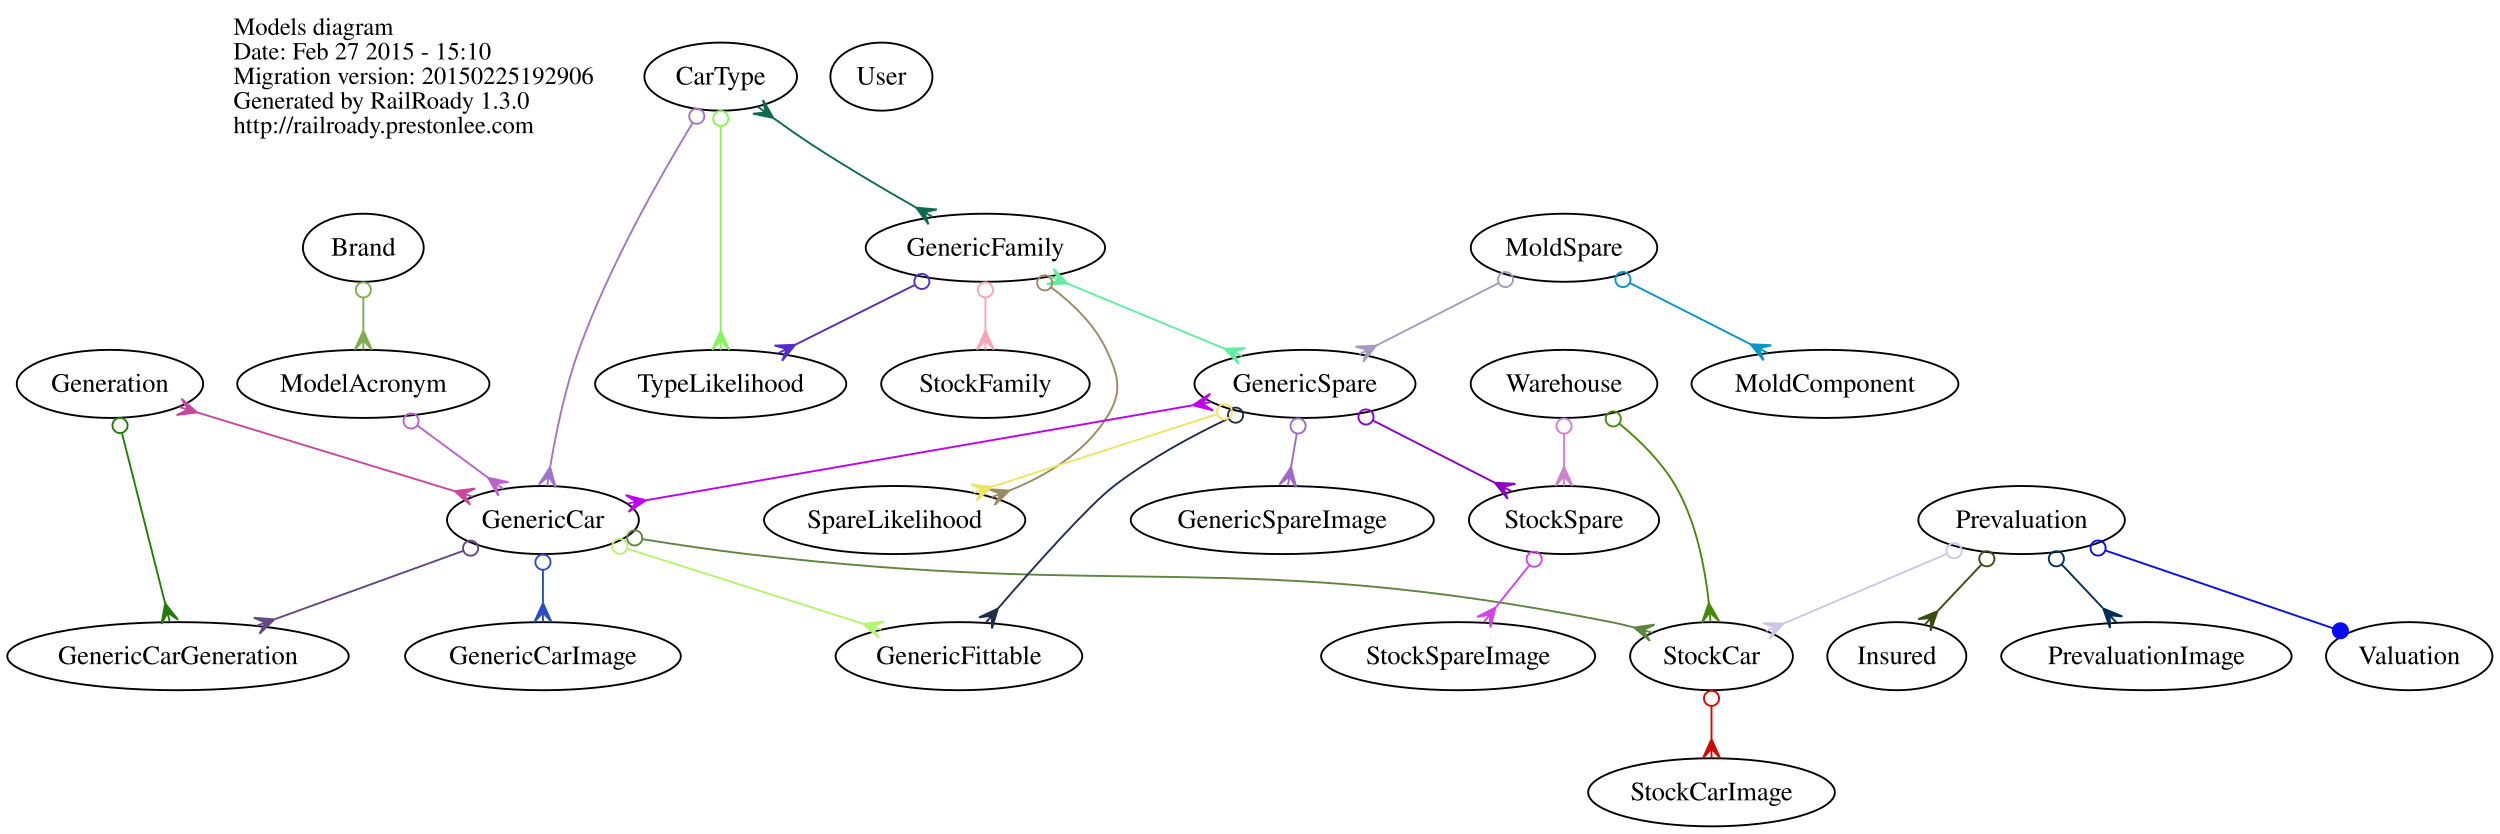
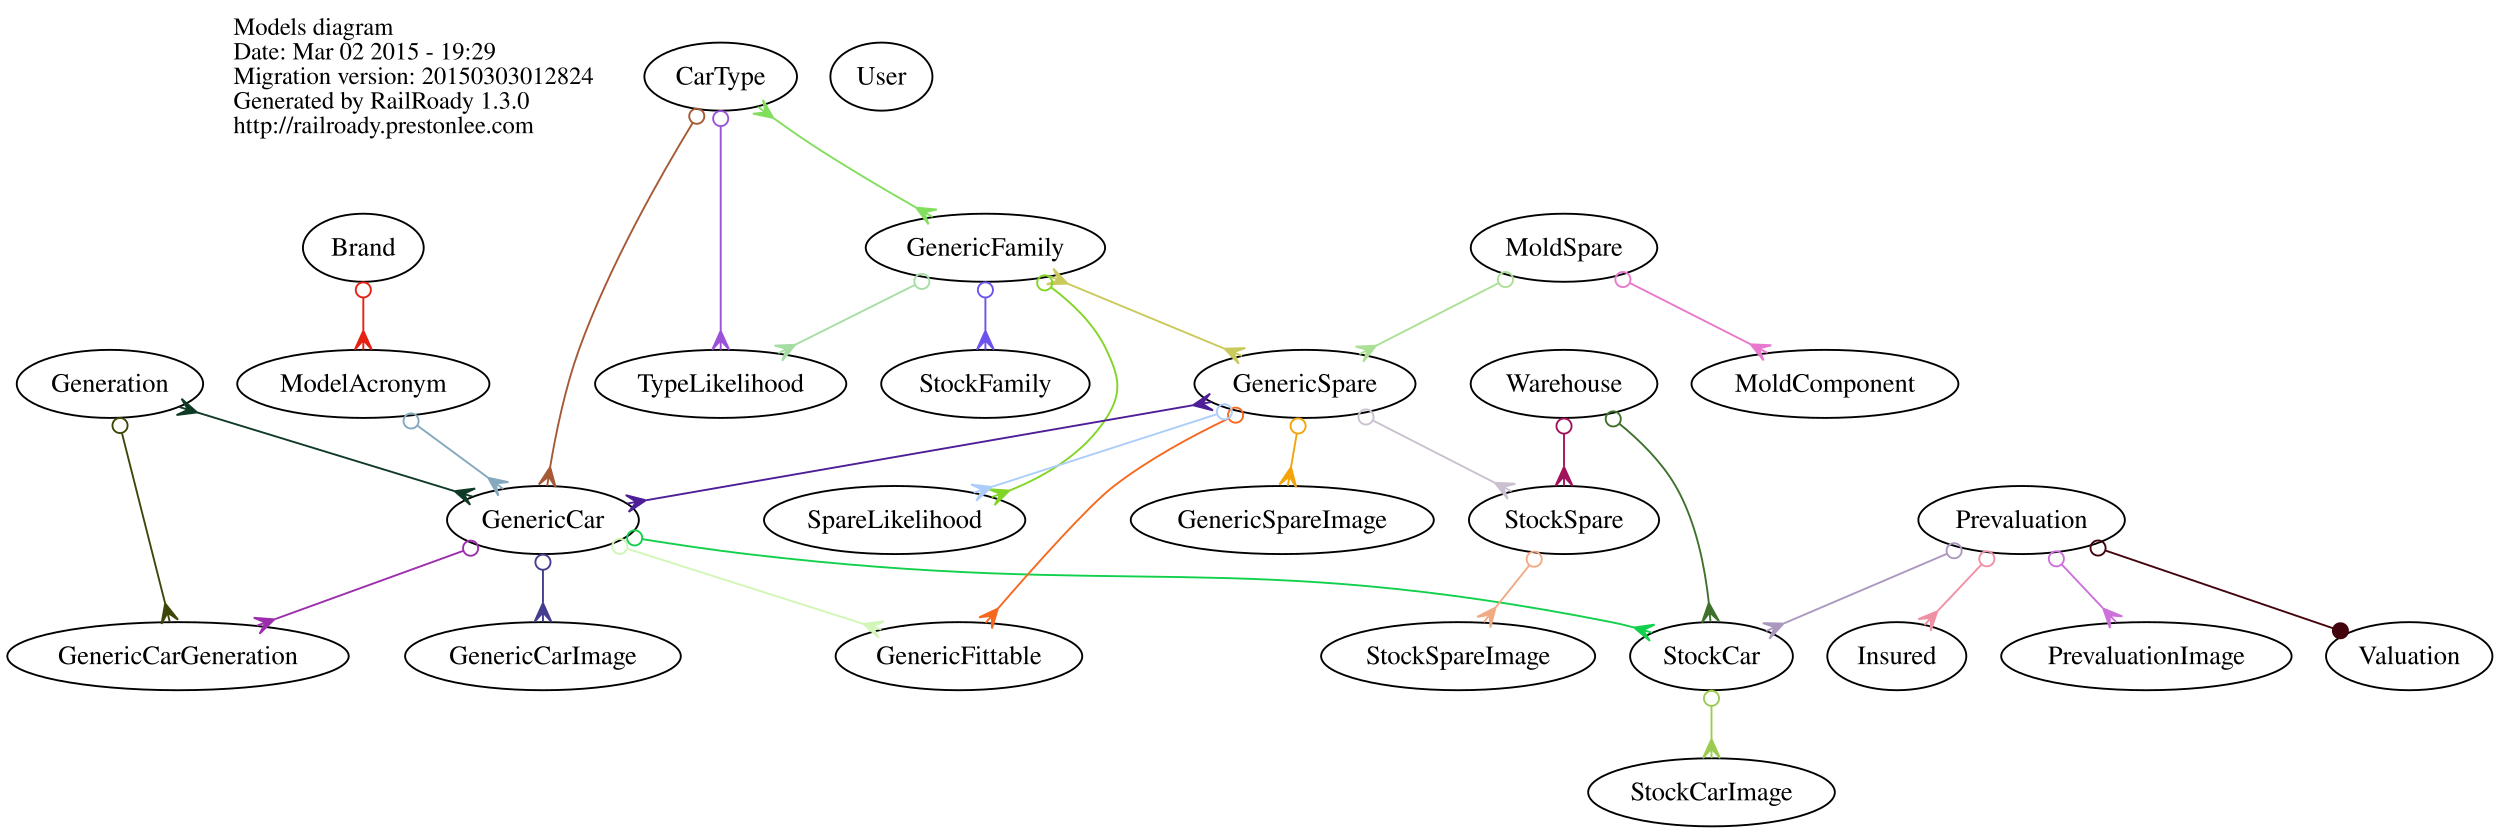
<svg xmlns="http://www.w3.org/2000/svg" width="1322pt" height="441pt" viewBox="0.00 0.00 1322.15 441.00">
  <g id="graph0" class="graph" transform="scale(1 1) rotate(0) translate(4 437)">
    <polygon fill="white" stroke="none" points="-4,4 -4,-437 1318.15,-437 1318.15,4 -4,4" />
    <g id="node1" class="node">
      <text text-anchor="start" x="119.459" y="-418.6" font-family="Times,serif" font-size="13.00">Models diagram</text>
-       <text text-anchor="start" x="119.459" y="-405.6" font-family="Times,serif" font-size="13.00">Date: Feb 27 2015 - 15:10</text>
-       <text text-anchor="start" x="119.459" y="-392.6" font-family="Times,serif" font-size="13.00">Migration version: 20150225192906</text>
+       <text text-anchor="start" x="119.459" y="-405.6" font-family="Times,serif" font-size="13.00">Date: Mar 02 2015 - 19:29</text>
+       <text text-anchor="start" x="119.459" y="-392.6" font-family="Times,serif" font-size="13.00">Migration version: 20150303012824</text>
      <text text-anchor="start" x="119.459" y="-379.6" font-family="Times,serif" font-size="13.00">Generated by RailRoady 1.3.0</text>
      <text text-anchor="start" x="119.459" y="-366.6" font-family="Times,serif" font-size="13.00">http://railroady.prestonlee.com</text>
    </g>
    <g id="node2" class="node">
      <ellipse fill="none" stroke="black" cx="188.147" cy="-306" rx="31.939" ry="18" />
      <text text-anchor="middle" x="188.147" y="-301.8" font-family="Times,serif" font-size="14.00">Brand</text>
    </g>
    <g id="node13" class="node">
      <ellipse fill="none" stroke="black" cx="188.147" cy="-234" rx="66.692" ry="18" />
      <text text-anchor="middle" x="188.147" y="-229.8" font-family="Times,serif" font-size="14.00">ModelAcronym</text>
    </g>
    <g id="edge1" class="edge">
-       <path fill="none" stroke="#7cae4f" d="M188.147,-279.64C188.147,-274.063 188.147,-268.132 188.147,-262.476" />
-       <ellipse fill="none" stroke="#7cae4f" cx="188.147" cy="-283.697" rx="4" ry="4" />
-       <polygon fill="#7cae4f" stroke="#7cae4f" points="188.147,-262.104 192.647,-252.104 188.147,-257.104 188.147,-252.104 188.147,-252.104 188.147,-252.104 188.147,-257.104 183.647,-252.104 188.147,-262.104 188.147,-262.104" />
+       <path fill="none" stroke="#e52112" d="M188.147,-279.64C188.147,-274.063 188.147,-268.132 188.147,-262.476" />
+       <ellipse fill="none" stroke="#e52112" cx="188.147" cy="-283.697" rx="4" ry="4" />
+       <polygon fill="#e52112" stroke="#e52112" points="188.147,-262.104 192.647,-252.104 188.147,-257.104 188.147,-252.104 188.147,-252.104 188.147,-252.104 188.147,-257.104 183.647,-252.104 188.147,-262.104 188.147,-262.104" />
    </g>
    <g id="node3" class="node">
      <ellipse fill="none" stroke="black" cx="377.147" cy="-396.5" rx="40.357" ry="18" />
      <text text-anchor="middle" x="377.147" y="-392.3" font-family="Times,serif" font-size="14.00">CarType</text>
    </g>
    <g id="node5" class="node">
      <ellipse fill="none" stroke="black" cx="283.147" cy="-162" rx="50.722" ry="18" />
      <text text-anchor="middle" x="283.147" y="-157.8" font-family="Times,serif" font-size="14.00">GenericCar</text>
    </g>
    <g id="edge2" class="edge">
-       <path fill="none" stroke="#a075c4" d="M362.326,-372.031C345.453,-344.338 318.16,-296.425 302.147,-252 294.881,-231.842 289.981,-208.064 286.98,-190.159" />
-       <ellipse fill="none" stroke="#a075c4" cx="364.489" cy="-375.547" rx="4" ry="4" />
-       <polygon fill="#a075c4" stroke="#a075c4" points="286.953,-189.988 289.835,-179.408 286.171,-185.049 285.39,-180.111 285.39,-180.111 285.39,-180.111 286.171,-185.049 280.945,-180.814 286.953,-189.988 286.953,-189.988" />
+       <path fill="none" stroke="#a55934" d="M362.326,-372.031C345.453,-344.338 318.16,-296.425 302.147,-252 294.881,-231.842 289.981,-208.064 286.98,-190.159" />
+       <ellipse fill="none" stroke="#a55934" cx="364.489" cy="-375.547" rx="4" ry="4" />
+       <polygon fill="#a55934" stroke="#a55934" points="286.953,-189.988 289.835,-179.408 286.171,-185.049 285.39,-180.111 285.39,-180.111 285.39,-180.111 286.171,-185.049 280.945,-180.814 286.953,-189.988 286.953,-189.988" />
    </g>
    <g id="node8" class="node">
      <ellipse fill="none" stroke="black" cx="517.147" cy="-306" rx="63.301" ry="18" />
      <text text-anchor="middle" x="517.147" y="-301.8" font-family="Times,serif" font-size="14.00">GenericFamily</text>
    </g>
    <g id="edge4" class="edge">
-       <path fill="none" stroke="#0d6a50" d="M405.119,-374.503C411.91,-369.61 419.215,-364.514 426.147,-360 443.599,-348.636 463.536,-336.892 480.292,-327.356" />
-       <polygon fill="#0d6a50" stroke="#0d6a50" points="404.935,-374.637 394.205,-376.898 400.897,-377.585 396.858,-380.533 396.858,-380.533 396.858,-380.533 400.897,-377.585 399.511,-384.168 404.935,-374.637 404.935,-374.637" />
-       <polygon fill="#0d6a50" stroke="#0d6a50" points="480.532,-327.221 491.452,-326.22 484.885,-324.762 489.238,-322.302 489.238,-322.302 489.238,-322.302 484.885,-324.762 487.024,-318.384 480.532,-327.221 480.532,-327.221" />
+       <path fill="none" stroke="#82de5d" d="M405.119,-374.503C411.91,-369.61 419.215,-364.514 426.147,-360 443.599,-348.636 463.536,-336.892 480.292,-327.356" />
+       <polygon fill="#82de5d" stroke="#82de5d" points="404.935,-374.637 394.205,-376.898 400.897,-377.585 396.858,-380.533 396.858,-380.533 396.858,-380.533 400.897,-377.585 399.511,-384.168 404.935,-374.637 404.935,-374.637" />
+       <polygon fill="#82de5d" stroke="#82de5d" points="480.532,-327.221 491.452,-326.22 484.885,-324.762 489.238,-322.302 489.238,-322.302 489.238,-322.302 484.885,-324.762 487.024,-318.384 480.532,-327.221 480.532,-327.221" />
    </g>
    <g id="node24" class="node">
      <ellipse fill="none" stroke="black" cx="377.147" cy="-234" rx="66.433" ry="18" />
      <text text-anchor="middle" x="377.147" y="-229.8" font-family="Times,serif" font-size="14.00">TypeLikelihood</text>
    </g>
    <g id="edge3" class="edge">
-       <path fill="none" stroke="#88f45a" d="M377.147,-370.079C377.147,-340.675 377.147,-292.455 377.147,-262.284" />
-       <ellipse fill="none" stroke="#88f45a" cx="377.147" cy="-374.324" rx="4" ry="4" />
-       <polygon fill="#88f45a" stroke="#88f45a" points="377.147,-262.053 381.647,-252.053 377.147,-257.053 377.147,-252.053 377.147,-252.053 377.147,-252.053 377.147,-257.053 372.647,-252.053 377.147,-262.053 377.147,-262.053" />
+       <path fill="none" stroke="#9c51d8" d="M377.147,-370.079C377.147,-340.675 377.147,-292.455 377.147,-262.284" />
+       <ellipse fill="none" stroke="#9c51d8" cx="377.147" cy="-374.324" rx="4" ry="4" />
+       <polygon fill="#9c51d8" stroke="#9c51d8" points="377.147,-262.053 381.647,-252.053 377.147,-257.053 377.147,-252.053 377.147,-252.053 377.147,-252.053 377.147,-257.053 372.647,-252.053 377.147,-262.053 377.147,-262.053" />
    </g>
    <g id="node4" class="node">
      <ellipse fill="none" stroke="black" cx="54.147" cy="-234" rx="49.286" ry="18" />
      <text text-anchor="middle" x="54.147" y="-229.8" font-family="Times,serif" font-size="14.00">Generation</text>
    </g>
    <g id="edge6" class="edge">
-       <path fill="none" stroke="#c8469f" d="M100.32,-218.886C139.854,-206.801 196.523,-189.479 236.261,-177.332" />
-       <polygon fill="#c8469f" stroke="#c8469f" points="100.249,-218.908 89.371,-217.527 95.468,-220.369 90.686,-221.831 90.686,-221.831 90.686,-221.831 95.468,-220.369 92.001,-226.134 100.249,-218.908 100.249,-218.908" />
-       <polygon fill="#c8469f" stroke="#c8469f" points="236.416,-177.285 247.294,-178.665 241.197,-175.823 245.979,-174.362 245.979,-174.362 245.979,-174.362 241.197,-175.823 244.663,-170.058 236.416,-177.285 236.416,-177.285" />
+       <path fill="none" stroke="#0f3b26" d="M100.32,-218.886C139.854,-206.801 196.523,-189.479 236.261,-177.332" />
+       <polygon fill="#0f3b26" stroke="#0f3b26" points="100.249,-218.908 89.371,-217.527 95.468,-220.369 90.686,-221.831 90.686,-221.831 90.686,-221.831 95.468,-220.369 92.001,-226.134 100.249,-218.908 100.249,-218.908" />
+       <polygon fill="#0f3b26" stroke="#0f3b26" points="236.416,-177.285 247.294,-178.665 241.197,-175.823 245.979,-174.362 245.979,-174.362 245.979,-174.362 241.197,-175.823 244.663,-170.058 236.416,-177.285 236.416,-177.285" />
    </g>
    <g id="node6" class="node">
      <ellipse fill="none" stroke="black" cx="90.147" cy="-90" rx="90.294" ry="18" />
      <text text-anchor="middle" x="90.147" y="-85.8" font-family="Times,serif" font-size="14.00">GenericCarGeneration</text>
    </g>
    <g id="edge5" class="edge">
-       <path fill="none" stroke="#237c06" d="M60.503,-207.929C66.893,-182.725 76.712,-143.994 83.278,-118.095" />
-       <ellipse fill="none" stroke="#237c06" cx="59.473" cy="-211.994" rx="4" ry="4" />
-       <polygon fill="#237c06" stroke="#237c06" points="83.332,-117.883 90.151,-109.295 84.561,-113.036 85.789,-108.189 85.789,-108.189 85.789,-108.189 84.561,-113.036 81.427,-107.083 83.332,-117.883 83.332,-117.883" />
+       <path fill="none" stroke="#404509" d="M60.503,-207.929C66.893,-182.725 76.712,-143.994 83.278,-118.095" />
+       <ellipse fill="none" stroke="#404509" cx="59.473" cy="-211.994" rx="4" ry="4" />
+       <polygon fill="#404509" stroke="#404509" points="83.332,-117.883 90.151,-109.295 84.561,-113.036 85.789,-108.189 85.789,-108.189 85.789,-108.189 84.561,-113.036 81.427,-107.083 83.332,-117.883 83.332,-117.883" />
    </g>
    <g id="edge9" class="edge">
-       <path fill="none" stroke="#634882" d="M241.092,-145.747C211.832,-135.134 172.647,-120.922 141.534,-109.638" />
-       <ellipse fill="none" stroke="#634882" cx="244.882" cy="-147.122" rx="4" ry="4" />
-       <polygon fill="#634882" stroke="#634882" points="141.14,-109.495 133.274,-101.855 136.44,-107.79 131.739,-106.085 131.739,-106.085 131.739,-106.085 136.44,-107.79 130.205,-110.316 141.14,-109.495 141.14,-109.495" />
+       <path fill="none" stroke="#9c2dac" d="M241.092,-145.747C211.832,-135.134 172.647,-120.922 141.534,-109.638" />
+       <ellipse fill="none" stroke="#9c2dac" cx="244.882" cy="-147.122" rx="4" ry="4" />
+       <polygon fill="#9c2dac" stroke="#9c2dac" points="141.14,-109.495 133.274,-101.855 136.44,-107.79 131.739,-106.085 131.739,-106.085 131.739,-106.085 136.44,-107.79 130.205,-110.316 141.14,-109.495 141.14,-109.495" />
    </g>
    <g id="node7" class="node">
      <ellipse fill="none" stroke="black" cx="283.147" cy="-90" rx="72.913" ry="18" />
      <text text-anchor="middle" x="283.147" y="-85.8" font-family="Times,serif" font-size="14.00">GenericCarImage</text>
    </g>
    <g id="edge10" class="edge">
-       <path fill="none" stroke="#294dc4" d="M283.147,-135.64C283.147,-130.063 283.147,-124.132 283.147,-118.476" />
-       <ellipse fill="none" stroke="#294dc4" cx="283.147" cy="-139.697" rx="4" ry="4" />
-       <polygon fill="#294dc4" stroke="#294dc4" points="283.147,-118.104 287.647,-108.104 283.147,-113.104 283.147,-108.104 283.147,-108.104 283.147,-108.104 283.147,-113.104 278.647,-108.104 283.147,-118.104 283.147,-118.104" />
+       <path fill="none" stroke="#423d8d" d="M283.147,-135.64C283.147,-130.063 283.147,-124.132 283.147,-118.476" />
+       <ellipse fill="none" stroke="#423d8d" cx="283.147" cy="-139.697" rx="4" ry="4" />
+       <polygon fill="#423d8d" stroke="#423d8d" points="283.147,-118.104 287.647,-108.104 283.147,-113.104 283.147,-108.104 283.147,-108.104 283.147,-108.104 283.147,-113.104 278.647,-108.104 283.147,-118.104 283.147,-118.104" />
    </g>
    <g id="node9" class="node">
      <ellipse fill="none" stroke="black" cx="503.147" cy="-90" rx="65.222" ry="18" />
      <text text-anchor="middle" x="503.147" y="-85.8" font-family="Times,serif" font-size="14.00">GenericFittable</text>
    </g>
    <g id="edge8" class="edge">
-       <path fill="none" stroke="#b4f470" d="M328.081,-146.703C364.157,-135.224 414.809,-119.108 452.353,-107.162" />
-       <ellipse fill="none" stroke="#b4f470" cx="323.782" cy="-148.071" rx="4" ry="4" />
-       <polygon fill="#b4f470" stroke="#b4f470" points="452.555,-107.098 463.449,-108.354 457.32,-105.582 462.084,-104.065 462.084,-104.065 462.084,-104.065 457.32,-105.582 460.72,-99.777 452.555,-107.098 452.555,-107.098" />
+       <path fill="none" stroke="#d2f6b6" d="M328.081,-146.703C364.157,-135.224 414.809,-119.108 452.353,-107.162" />
+       <ellipse fill="none" stroke="#d2f6b6" cx="323.782" cy="-148.071" rx="4" ry="4" />
+       <polygon fill="#d2f6b6" stroke="#d2f6b6" points="452.555,-107.098 463.449,-108.354 457.32,-105.582 462.084,-104.065 462.084,-104.065 462.084,-104.065 457.32,-105.582 460.72,-99.777 452.555,-107.098 452.555,-107.098" />
    </g>
    <g id="node19" class="node">
      <ellipse fill="none" stroke="black" cx="901.147" cy="-90" rx="43.039" ry="18" />
      <text text-anchor="middle" x="901.147" y="-85.8" font-family="Times,serif" font-size="14.00">StockCar</text>
    </g>
    <g id="edge7" class="edge">
-       <path fill="none" stroke="#5e8441" d="M335.627,-151.902C353.233,-149.074 373.002,-146.139 391.147,-144 593.486,-120.142 648.248,-147.378 848.147,-108 852.036,-107.234 856.039,-106.277 860.02,-105.21" />
-       <ellipse fill="none" stroke="#5e8441" cx="331.652" cy="-152.549" rx="4" ry="4" />
-       <polygon fill="#5e8441" stroke="#5e8441" points="860.188,-105.161 871.045,-106.699 864.99,-103.769 869.793,-102.377 869.793,-102.377 869.793,-102.377 864.99,-103.769 868.54,-98.055 860.188,-105.161 860.188,-105.161" />
+       <path fill="none" stroke="#11d04b" d="M335.627,-151.902C353.233,-149.074 373.002,-146.139 391.147,-144 593.486,-120.142 648.248,-147.378 848.147,-108 852.036,-107.234 856.039,-106.277 860.02,-105.21" />
+       <ellipse fill="none" stroke="#11d04b" cx="331.652" cy="-152.549" rx="4" ry="4" />
+       <polygon fill="#11d04b" stroke="#11d04b" points="860.188,-105.161 871.045,-106.699 864.99,-103.769 869.793,-102.377 869.793,-102.377 869.793,-102.377 864.99,-103.769 868.54,-98.055 860.188,-105.161 860.188,-105.161" />
    </g>
    <g id="node10" class="node">
      <ellipse fill="none" stroke="black" cx="686.147" cy="-234" rx="58.456" ry="18" />
      <text text-anchor="middle" x="686.147" y="-229.8" font-family="Times,serif" font-size="14.00">GenericSpare</text>
    </g>
    <g id="edge12" class="edge">
-       <path fill="none" stroke="#62eea0" d="M560.742,-286.943C586.213,-276.393 618.218,-263.136 643.521,-252.656" />
-       <polygon fill="#62eea0" stroke="#62eea0" points="560.586,-287.008 549.625,-286.677 555.966,-288.921 551.347,-290.834 551.347,-290.834 551.347,-290.834 555.966,-288.921 553.069,-294.992 560.586,-287.008 560.586,-287.008" />
-       <polygon fill="#62eea0" stroke="#62eea0" points="643.623,-252.613 654.584,-252.944 648.243,-250.7 652.862,-248.787 652.862,-248.787 652.862,-248.787 648.243,-250.7 651.14,-244.629 643.623,-252.613 643.623,-252.613" />
+       <path fill="none" stroke="#cac95c" d="M560.742,-286.943C586.213,-276.393 618.218,-263.136 643.521,-252.656" />
+       <polygon fill="#cac95c" stroke="#cac95c" points="560.586,-287.008 549.625,-286.677 555.966,-288.921 551.347,-290.834 551.347,-290.834 551.347,-290.834 555.966,-288.921 553.069,-294.992 560.586,-287.008 560.586,-287.008" />
+       <polygon fill="#cac95c" stroke="#cac95c" points="643.623,-252.613 654.584,-252.944 648.243,-250.7 652.862,-248.787 652.862,-248.787 652.862,-248.787 648.243,-250.7 651.14,-244.629 643.623,-252.613 643.623,-252.613" />
    </g>
    <g id="node18" class="node">
      <ellipse fill="none" stroke="black" cx="469.147" cy="-162" rx="69.098" ry="18" />
      <text text-anchor="middle" x="469.147" y="-157.8" font-family="Times,serif" font-size="14.00">SpareLikelihood</text>
    </g>
    <g id="edge11" class="edge">
-       <path fill="none" stroke="#9b8961" d="M551.97,-284.989C563.457,-276.431 574.886,-265.314 581.147,-252 587.956,-237.521 589.706,-229.519 581.147,-216 569.525,-197.642 549.639,-185.52 529.819,-177.571" />
-       <ellipse fill="none" stroke="#9b8961" cx="548.51" cy="-287.426" rx="4" ry="4" />
-       <polygon fill="#9b8961" stroke="#9b8961" points="529.819,-177.571 522.003,-169.879 525.13,-175.835 520.441,-174.1 520.441,-174.1 520.441,-174.1 525.13,-175.835 518.879,-178.32 529.819,-177.571 529.819,-177.571" />
+       <path fill="none" stroke="#81d524" d="M551.97,-284.989C563.457,-276.431 574.886,-265.314 581.147,-252 587.956,-237.521 589.706,-229.519 581.147,-216 569.525,-197.642 549.639,-185.52 529.819,-177.571" />
+       <ellipse fill="none" stroke="#81d524" cx="548.51" cy="-287.426" rx="4" ry="4" />
+       <polygon fill="#81d524" stroke="#81d524" points="529.819,-177.571 522.003,-169.879 525.13,-175.835 520.441,-174.1 520.441,-174.1 520.441,-174.1 525.13,-175.835 518.879,-178.32 529.819,-177.571 529.819,-177.571" />
    </g>
    <g id="node21" class="node">
      <ellipse fill="none" stroke="black" cx="517.147" cy="-234" rx="55.118" ry="18" />
      <text text-anchor="middle" x="517.147" y="-229.8" font-family="Times,serif" font-size="14.00">StockFamily</text>
    </g>
    <g id="edge13" class="edge">
-       <path fill="none" stroke="#f8a5b5" d="M517.147,-279.64C517.147,-274.063 517.147,-268.132 517.147,-262.476" />
-       <ellipse fill="none" stroke="#f8a5b5" cx="517.147" cy="-283.697" rx="4" ry="4" />
-       <polygon fill="#f8a5b5" stroke="#f8a5b5" points="517.147,-262.104 521.647,-252.104 517.147,-257.104 517.147,-252.104 517.147,-252.104 517.147,-252.104 517.147,-257.104 512.647,-252.104 517.147,-262.104 517.147,-262.104" />
+       <path fill="none" stroke="#6d53ed" d="M517.147,-279.64C517.147,-274.063 517.147,-268.132 517.147,-262.476" />
+       <ellipse fill="none" stroke="#6d53ed" cx="517.147" cy="-283.697" rx="4" ry="4" />
+       <polygon fill="#6d53ed" stroke="#6d53ed" points="517.147,-262.104 521.647,-252.104 517.147,-257.104 517.147,-252.104 517.147,-252.104 517.147,-252.104 517.147,-257.104 512.647,-252.104 517.147,-262.104 517.147,-262.104" />
    </g>
    <g id="edge14" class="edge">
-       <path fill="none" stroke="#552cc5" d="M479.705,-286.279C460.233,-276.543 436.437,-264.645 416.669,-254.761" />
-       <ellipse fill="none" stroke="#552cc5" cx="483.536" cy="-288.194" rx="4" ry="4" />
-       <polygon fill="#552cc5" stroke="#552cc5" points="416.558,-254.706 409.626,-246.209 412.086,-252.47 407.614,-250.233 407.614,-250.233 407.614,-250.233 412.086,-252.47 405.602,-254.258 416.558,-254.706 416.558,-254.706" />
+       <path fill="none" stroke="#a6dda5" d="M479.705,-286.279C460.233,-276.543 436.437,-264.645 416.669,-254.761" />
+       <ellipse fill="none" stroke="#a6dda5" cx="483.536" cy="-288.194" rx="4" ry="4" />
+       <polygon fill="#a6dda5" stroke="#a6dda5" points="416.558,-254.706 409.626,-246.209 412.086,-252.47 407.614,-250.233 407.614,-250.233 407.614,-250.233 412.086,-252.47 405.602,-254.258 416.558,-254.706 416.558,-254.706" />
    </g>
    <g id="edge16" class="edge">
-       <path fill="none" stroke="#bb00f3" d="M626.627,-222.662C548.763,-209.137 413.395,-185.624 337.943,-172.518" />
-       <polygon fill="#bb00f3" stroke="#bb00f3" points="626.879,-222.705 635.961,-228.85 631.805,-223.561 636.731,-224.417 636.731,-224.417 636.731,-224.417 631.805,-223.561 637.502,-219.983 626.879,-222.705 626.879,-222.705" />
-       <polygon fill="#bb00f3" stroke="#bb00f3" points="337.558,-172.451 328.476,-166.306 332.632,-171.595 327.706,-170.74 327.706,-170.74 327.706,-170.74 332.632,-171.595 326.936,-175.173 337.558,-172.451 337.558,-172.451" />
+       <path fill="none" stroke="#4d1e97" d="M626.627,-222.662C548.763,-209.137 413.395,-185.624 337.943,-172.518" />
+       <polygon fill="#4d1e97" stroke="#4d1e97" points="626.879,-222.705 635.961,-228.85 631.805,-223.561 636.731,-224.417 636.731,-224.417 636.731,-224.417 631.805,-223.561 637.502,-219.983 626.879,-222.705 626.879,-222.705" />
+       <polygon fill="#4d1e97" stroke="#4d1e97" points="337.558,-172.451 328.476,-166.306 332.632,-171.595 327.706,-170.74 327.706,-170.74 327.706,-170.74 332.632,-171.595 326.936,-175.173 337.558,-172.451 337.558,-172.451" />
    </g>
    <g id="edge15" class="edge">
-       <path fill="none" stroke="#202d4b" d="M645.611,-215.669C626.361,-206.479 603.589,-194.159 585.147,-180 571.88,-169.814 543.394,-137.868 523.754,-115.172" />
-       <ellipse fill="none" stroke="#202d4b" cx="649.449" cy="-217.465" rx="4" ry="4" />
-       <polygon fill="#202d4b" stroke="#202d4b" points="523.741,-115.157 520.625,-104.644 520.478,-111.369 517.215,-107.581 517.215,-107.581 517.215,-107.581 520.478,-111.369 513.805,-110.517 523.741,-115.157 523.741,-115.157" />
+       <path fill="none" stroke="#f6681e" d="M645.611,-215.669C626.361,-206.479 603.589,-194.159 585.147,-180 571.88,-169.814 543.394,-137.868 523.754,-115.172" />
+       <ellipse fill="none" stroke="#f6681e" cx="649.449" cy="-217.465" rx="4" ry="4" />
+       <polygon fill="#f6681e" stroke="#f6681e" points="523.741,-115.157 520.625,-104.644 520.478,-111.369 517.215,-107.581 517.215,-107.581 517.215,-107.581 520.478,-111.369 513.805,-110.517 523.741,-115.157 523.741,-115.157" />
    </g>
    <g id="node11" class="node">
      <ellipse fill="none" stroke="black" cx="674.147" cy="-162" rx="80.147" ry="18" />
      <text text-anchor="middle" x="674.147" y="-157.8" font-family="Times,serif" font-size="14.00">GenericSpareImage</text>
    </g>
    <g id="edge19" class="edge">
-       <path fill="none" stroke="#9f69c8" d="M681.8,-207.64C680.819,-201.92 679.775,-195.828 678.783,-190.042" />
-       <ellipse fill="none" stroke="#9f69c8" cx="682.505" cy="-211.754" rx="4" ry="4" />
-       <polygon fill="#9f69c8" stroke="#9f69c8" points="678.769,-189.961 681.515,-179.344 677.924,-185.032 677.079,-180.104 677.079,-180.104 677.079,-180.104 677.924,-185.032 672.644,-180.865 678.769,-189.961 678.769,-189.961" />
+       <path fill="none" stroke="#f2a40a" d="M681.8,-207.64C680.819,-201.92 679.775,-195.828 678.783,-190.042" />
+       <ellipse fill="none" stroke="#f2a40a" cx="682.505" cy="-211.754" rx="4" ry="4" />
+       <polygon fill="#f2a40a" stroke="#f2a40a" points="678.769,-189.961 681.515,-179.344 677.924,-185.032 677.079,-180.104 677.079,-180.104 677.079,-180.104 677.924,-185.032 672.644,-180.865 678.769,-189.961 678.769,-189.961" />
    </g>
    <g id="edge17" class="edge">
-       <path fill="none" stroke="#ede562" d="M639.446,-217.935C604.535,-206.673 556.817,-191.281 520.773,-179.654" />
-       <ellipse fill="none" stroke="#ede562" cx="643.545" cy="-219.257" rx="4" ry="4" />
-       <polygon fill="#ede562" stroke="#ede562" points="520.454,-179.551 512.318,-172.198 515.695,-178.016 510.937,-176.481 510.937,-176.481 510.937,-176.481 515.695,-178.016 509.555,-180.763 520.454,-179.551 520.454,-179.551" />
+       <path fill="none" stroke="#accdf9" d="M639.446,-217.935C604.535,-206.673 556.817,-191.281 520.773,-179.654" />
+       <ellipse fill="none" stroke="#accdf9" cx="643.545" cy="-219.257" rx="4" ry="4" />
+       <polygon fill="#accdf9" stroke="#accdf9" points="520.454,-179.551 512.318,-172.198 515.695,-178.016 510.937,-176.481 510.937,-176.481 510.937,-176.481 515.695,-178.016 509.555,-180.763 520.454,-179.551 520.454,-179.551" />
    </g>
    <g id="node22" class="node">
      <ellipse fill="none" stroke="black" cx="823.147" cy="-162" rx="50.272" ry="18" />
      <text text-anchor="middle" x="823.147" y="-157.8" font-family="Times,serif" font-size="14.00">StockSpare</text>
    </g>
    <g id="edge18" class="edge">
-       <path fill="none" stroke="#8a00c9" d="M722.069,-214.646C741.859,-204.534 766.379,-192.005 786.313,-181.82" />
-       <ellipse fill="none" stroke="#8a00c9" cx="718.429" cy="-216.506" rx="4" ry="4" />
-       <polygon fill="#8a00c9" stroke="#8a00c9" points="786.496,-181.727 797.449,-181.184 790.949,-179.452 795.401,-177.177 795.401,-177.177 795.401,-177.177 790.949,-179.452 793.354,-173.17 786.496,-181.727 786.496,-181.727" />
+       <path fill="none" stroke="#cac0d0" d="M722.069,-214.646C741.859,-204.534 766.379,-192.005 786.313,-181.82" />
+       <ellipse fill="none" stroke="#cac0d0" cx="718.429" cy="-216.506" rx="4" ry="4" />
+       <polygon fill="#cac0d0" stroke="#cac0d0" points="786.496,-181.727 797.449,-181.184 790.949,-179.452 795.401,-177.177 795.401,-177.177 795.401,-177.177 790.949,-179.452 793.354,-173.17 786.496,-181.727 786.496,-181.727" />
    </g>
    <g id="node12" class="node">
      <ellipse fill="none" stroke="black" cx="999.147" cy="-90" rx="36.758" ry="18" />
      <text text-anchor="middle" x="999.147" y="-85.8" font-family="Times,serif" font-size="14.00">Insured</text>
    </g>
    <g id="edge20" class="edge">
-       <path fill="none" stroke="#b962ce" d="M216.68,-211.976C228.46,-203.296 242.103,-193.243 253.952,-184.512" />
-       <ellipse fill="none" stroke="#b962ce" cx="213.401" cy="-214.392" rx="4" ry="4" />
-       <polygon fill="#b962ce" stroke="#b962ce" points="254.16,-184.359 264.88,-182.05 258.185,-181.393 262.211,-178.427 262.211,-178.427 262.211,-178.427 258.185,-181.393 259.541,-174.804 254.16,-184.359 254.16,-184.359" />
+       <path fill="none" stroke="#84a9be" d="M216.68,-211.976C228.46,-203.296 242.103,-193.243 253.952,-184.512" />
+       <ellipse fill="none" stroke="#84a9be" cx="213.401" cy="-214.392" rx="4" ry="4" />
+       <polygon fill="#84a9be" stroke="#84a9be" points="254.16,-184.359 264.88,-182.05 258.185,-181.393 262.211,-178.427 262.211,-178.427 262.211,-178.427 258.185,-181.393 259.541,-174.804 254.16,-184.359 254.16,-184.359" />
    </g>
    <g id="node14" class="node">
      <ellipse fill="none" stroke="black" cx="961.147" cy="-234" rx="70.577" ry="18" />
      <text text-anchor="middle" x="961.147" y="-229.8" font-family="Times,serif" font-size="14.00">MoldComponent</text>
    </g>
    <g id="node15" class="node">
      <ellipse fill="none" stroke="black" cx="823.147" cy="-306" rx="49.312" ry="18" />
      <text text-anchor="middle" x="823.147" y="-301.8" font-family="Times,serif" font-size="14.00">MoldSpare</text>
    </g>
    <g id="edge21" class="edge">
-       <path fill="none" stroke="#a39cbe" d="M788.617,-287.357C768.88,-277.272 744.104,-264.613 723.86,-254.269" />
-       <ellipse fill="none" stroke="#a39cbe" cx="792.19" cy="-289.183" rx="4" ry="4" />
-       <polygon fill="#a39cbe" stroke="#a39cbe" points="723.816,-254.247 716.959,-245.69 719.364,-251.972 714.911,-249.697 714.911,-249.697 714.911,-249.697 719.364,-251.972 712.864,-253.704 723.816,-254.247 723.816,-254.247" />
+       <path fill="none" stroke="#ace096" d="M788.617,-287.357C768.88,-277.272 744.104,-264.613 723.86,-254.269" />
+       <ellipse fill="none" stroke="#ace096" cx="792.19" cy="-289.183" rx="4" ry="4" />
+       <polygon fill="#ace096" stroke="#ace096" points="723.816,-254.247 716.959,-245.69 719.364,-251.972 714.911,-249.697 714.911,-249.697 714.911,-249.697 719.364,-251.972 712.864,-253.704 723.816,-254.247 723.816,-254.247" />
    </g>
    <g id="edge22" class="edge">
-       <path fill="none" stroke="#0794c6" d="M858.073,-287.284C877.408,-277.476 901.51,-265.251 921.545,-255.088" />
-       <ellipse fill="none" stroke="#0794c6" cx="854.309" cy="-289.193" rx="4" ry="4" />
-       <polygon fill="#0794c6" stroke="#0794c6" points="921.804,-254.957 932.758,-254.446 926.263,-252.695 930.722,-250.433 930.722,-250.433 930.722,-250.433 926.263,-252.695 928.687,-246.42 921.804,-254.957 921.804,-254.957" />
+       <path fill="none" stroke="#e778cd" d="M858.073,-287.284C877.408,-277.476 901.51,-265.251 921.545,-255.088" />
+       <ellipse fill="none" stroke="#e778cd" cx="854.309" cy="-289.193" rx="4" ry="4" />
+       <polygon fill="#e778cd" stroke="#e778cd" points="921.804,-254.957 932.758,-254.446 926.263,-252.695 930.722,-250.433 930.722,-250.433 930.722,-250.433 926.263,-252.695 928.687,-246.42 921.804,-254.957 921.804,-254.957" />
    </g>
    <g id="node16" class="node">
      <ellipse fill="none" stroke="black" cx="1065.15" cy="-162" rx="54.608" ry="18" />
      <text text-anchor="middle" x="1065.15" y="-157.8" font-family="Times,serif" font-size="14.00">Prevaluation</text>
    </g>
    <g id="edge24" class="edge">
-       <path fill="none" stroke="#3b4a13" d="M1043.93,-138.495C1036.55,-130.665 1028.26,-121.874 1020.84,-114.004" />
-       <ellipse fill="none" stroke="#3b4a13" cx="1046.76" cy="-141.501" rx="4" ry="4" />
-       <polygon fill="#3b4a13" stroke="#3b4a13" points="1020.63,-113.787 1017.05,-103.424 1017.2,-110.149 1013.77,-106.511 1013.77,-106.511 1013.77,-106.511 1017.2,-110.149 1010.5,-109.598 1020.63,-113.787 1020.63,-113.787" />
+       <path fill="none" stroke="#f090a5" d="M1043.93,-138.495C1036.55,-130.665 1028.26,-121.874 1020.84,-114.004" />
+       <ellipse fill="none" stroke="#f090a5" cx="1046.76" cy="-141.501" rx="4" ry="4" />
+       <polygon fill="#f090a5" stroke="#f090a5" points="1020.63,-113.787 1017.05,-103.424 1017.2,-110.149 1013.77,-106.511 1013.77,-106.511 1013.77,-106.511 1017.2,-110.149 1010.5,-109.598 1020.63,-113.787 1020.63,-113.787" />
    </g>
    <g id="node17" class="node">
      <ellipse fill="none" stroke="black" cx="1131.15" cy="-90" rx="76.799" ry="18" />
      <text text-anchor="middle" x="1131.15" y="-85.8" font-family="Times,serif" font-size="14.00">PrevaluationImage</text>
    </g>
    <g id="edge26" class="edge">
-       <path fill="none" stroke="#022f58" d="M1086.39,-138.474C1093.25,-131.198 1100.89,-123.095 1107.88,-115.672" />
-       <ellipse fill="none" stroke="#022f58" cx="1083.53" cy="-141.501" rx="4" ry="4" />
-       <polygon fill="#022f58" stroke="#022f58" points="1108.3,-115.232 1118.43,-111.043 1111.73,-111.594 1115.16,-107.956 1115.16,-107.956 1115.16,-107.956 1111.73,-111.594 1111.89,-104.869 1108.3,-115.232 1108.3,-115.232" />
+       <path fill="none" stroke="#cd70db" d="M1086.39,-138.474C1093.25,-131.198 1100.89,-123.095 1107.88,-115.672" />
+       <ellipse fill="none" stroke="#cd70db" cx="1083.53" cy="-141.501" rx="4" ry="4" />
+       <polygon fill="#cd70db" stroke="#cd70db" points="1108.3,-115.232 1118.43,-111.043 1111.73,-111.594 1115.16,-107.956 1115.16,-107.956 1115.16,-107.956 1111.73,-111.594 1111.89,-104.869 1108.3,-115.232 1108.3,-115.232" />
    </g>
    <g id="edge23" class="edge">
-       <path fill="none" stroke="#cfc5e8" d="M1025.5,-144.077C999.389,-132.932 965.38,-118.417 939.53,-107.383" />
-       <ellipse fill="none" stroke="#cfc5e8" cx="1029.46" cy="-145.767" rx="4" ry="4" />
-       <polygon fill="#cfc5e8" stroke="#cfc5e8" points="939.252,-107.264 931.821,-99.2 934.654,-105.302 930.055,-103.339 930.055,-103.339 930.055,-103.339 934.654,-105.302 928.288,-107.477 939.252,-107.264 939.252,-107.264" />
+       <path fill="none" stroke="#ab98bf" d="M1025.5,-144.077C999.389,-132.932 965.38,-118.417 939.53,-107.383" />
+       <ellipse fill="none" stroke="#ab98bf" cx="1029.46" cy="-145.767" rx="4" ry="4" />
+       <polygon fill="#ab98bf" stroke="#ab98bf" points="939.252,-107.264 931.821,-99.2 934.654,-105.302 930.055,-103.339 930.055,-103.339 930.055,-103.339 934.654,-105.302 928.288,-107.477 939.252,-107.264 939.252,-107.264" />
    </g>
    <g id="node26" class="node">
      <ellipse fill="none" stroke="black" cx="1270.15" cy="-90" rx="43.999" ry="18" />
      <text text-anchor="middle" x="1270.15" y="-85.8" font-family="Times,serif" font-size="14.00">Valuation</text>
    </g>
    <g id="edge25" class="edge">
-       <path fill="none" stroke="#070af4" d="M1109.76,-145.768C1145.56,-133.542 1195.38,-116.529 1229.96,-104.722" />
-       <ellipse fill="none" stroke="#070af4" cx="1105.58" cy="-147.193" rx="4" ry="4" />
-       <ellipse fill="#070af4" stroke="#070af4" cx="1233.75" cy="-103.43" rx="4" ry="4" />
+       <path fill="none" stroke="#43030d" d="M1109.76,-145.768C1145.56,-133.542 1195.38,-116.529 1229.96,-104.722" />
+       <ellipse fill="none" stroke="#43030d" cx="1105.58" cy="-147.193" rx="4" ry="4" />
+       <ellipse fill="#43030d" stroke="#43030d" cx="1233.75" cy="-103.43" rx="4" ry="4" />
    </g>
    <g id="node20" class="node">
      <ellipse fill="none" stroke="black" cx="901.147" cy="-18" rx="65.23" ry="18" />
      <text text-anchor="middle" x="901.147" y="-13.8" font-family="Times,serif" font-size="14.00">StockCarImage</text>
    </g>
    <g id="edge27" class="edge">
-       <path fill="none" stroke="#cd0a06" d="M901.147,-63.64C901.147,-58.063 901.147,-52.132 901.147,-46.476" />
-       <ellipse fill="none" stroke="#cd0a06" cx="901.147" cy="-67.697" rx="4" ry="4" />
-       <polygon fill="#cd0a06" stroke="#cd0a06" points="901.147,-46.104 905.647,-36.104 901.147,-41.104 901.147,-36.104 901.147,-36.104 901.147,-36.104 901.147,-41.104 896.647,-36.104 901.147,-46.104 901.147,-46.104" />
+       <path fill="none" stroke="#9dcb51" d="M901.147,-63.64C901.147,-58.063 901.147,-52.132 901.147,-46.476" />
+       <ellipse fill="none" stroke="#9dcb51" cx="901.147" cy="-67.697" rx="4" ry="4" />
+       <polygon fill="#9dcb51" stroke="#9dcb51" points="901.147,-46.104 905.647,-36.104 901.147,-41.104 901.147,-36.104 901.147,-36.104 901.147,-36.104 901.147,-41.104 896.647,-36.104 901.147,-46.104 901.147,-46.104" />
    </g>
    <g id="node23" class="node">
      <ellipse fill="none" stroke="black" cx="767.147" cy="-90" rx="72.463" ry="18" />
      <text text-anchor="middle" x="767.147" y="-85.8" font-family="Times,serif" font-size="14.00">StockSpareImage</text>
    </g>
    <g id="edge28" class="edge">
-       <path fill="none" stroke="#d244e5" d="M804.677,-137.912C799.055,-130.885 792.852,-123.131 787.135,-115.985" />
-       <ellipse fill="none" stroke="#d244e5" cx="807.377" cy="-141.287" rx="4" ry="4" />
-       <polygon fill="#d244e5" stroke="#d244e5" points="786.959,-115.765 784.226,-105.145 783.836,-111.861 780.712,-107.956 780.712,-107.956 780.712,-107.956 783.836,-111.861 777.198,-110.767 786.959,-115.765 786.959,-115.765" />
+       <path fill="none" stroke="#f2aa84" d="M804.677,-137.912C799.055,-130.885 792.852,-123.131 787.135,-115.985" />
+       <ellipse fill="none" stroke="#f2aa84" cx="807.377" cy="-141.287" rx="4" ry="4" />
+       <polygon fill="#f2aa84" stroke="#f2aa84" points="786.959,-115.765 784.226,-105.145 783.836,-111.861 780.712,-107.956 780.712,-107.956 780.712,-107.956 783.836,-111.861 777.198,-110.767 786.959,-115.765 786.959,-115.765" />
    </g>
    <g id="node25" class="node">
      <ellipse fill="none" stroke="black" cx="462.147" cy="-396.5" rx="27" ry="18" />
      <text text-anchor="middle" x="462.147" y="-392.3" font-family="Times,serif" font-size="14.00">User</text>
    </g>
    <g id="node27" class="node">
      <ellipse fill="none" stroke="black" cx="823.147" cy="-234" rx="49.355" ry="18" />
      <text text-anchor="middle" x="823.147" y="-229.8" font-family="Times,serif" font-size="14.00">Warehouse</text>
    </g>
    <g id="edge30" class="edge">
-       <path fill="none" stroke="#49880a" d="M852.342,-212.996C863.25,-204.102 874.768,-192.751 882.147,-180 893.063,-161.138 897.731,-136.766 899.716,-118.296" />
-       <ellipse fill="none" stroke="#49880a" cx="849.176" cy="-215.475" rx="4" ry="4" />
-       <polygon fill="#49880a" stroke="#49880a" points="899.729,-118.151 905.084,-108.582 900.165,-113.17 900.601,-108.189 900.601,-108.189 900.601,-108.189 900.165,-113.17 896.119,-107.797 899.729,-118.151 899.729,-118.151" />
+       <path fill="none" stroke="#3e712c" d="M852.342,-212.996C863.25,-204.102 874.768,-192.751 882.147,-180 893.063,-161.138 897.731,-136.766 899.716,-118.296" />
+       <ellipse fill="none" stroke="#3e712c" cx="849.176" cy="-215.475" rx="4" ry="4" />
+       <polygon fill="#3e712c" stroke="#3e712c" points="899.729,-118.151 905.084,-108.582 900.165,-113.17 900.601,-108.189 900.601,-108.189 900.601,-108.189 900.165,-113.17 896.119,-107.797 899.729,-118.151 899.729,-118.151" />
    </g>
    <g id="edge29" class="edge">
-       <path fill="none" stroke="#ce80d1" d="M823.147,-207.64C823.147,-202.063 823.147,-196.132 823.147,-190.476" />
-       <ellipse fill="none" stroke="#ce80d1" cx="823.147" cy="-211.697" rx="4" ry="4" />
-       <polygon fill="#ce80d1" stroke="#ce80d1" points="823.147,-190.104 827.647,-180.104 823.147,-185.104 823.147,-180.104 823.147,-180.104 823.147,-180.104 823.147,-185.104 818.647,-180.104 823.147,-190.104 823.147,-190.104" />
+       <path fill="none" stroke="#a1125b" d="M823.147,-207.64C823.147,-202.063 823.147,-196.132 823.147,-190.476" />
+       <ellipse fill="none" stroke="#a1125b" cx="823.147" cy="-211.697" rx="4" ry="4" />
+       <polygon fill="#a1125b" stroke="#a1125b" points="823.147,-190.104 827.647,-180.104 823.147,-185.104 823.147,-180.104 823.147,-180.104 823.147,-180.104 823.147,-185.104 818.647,-180.104 823.147,-190.104 823.147,-190.104" />
    </g>
  </g>
</svg>
